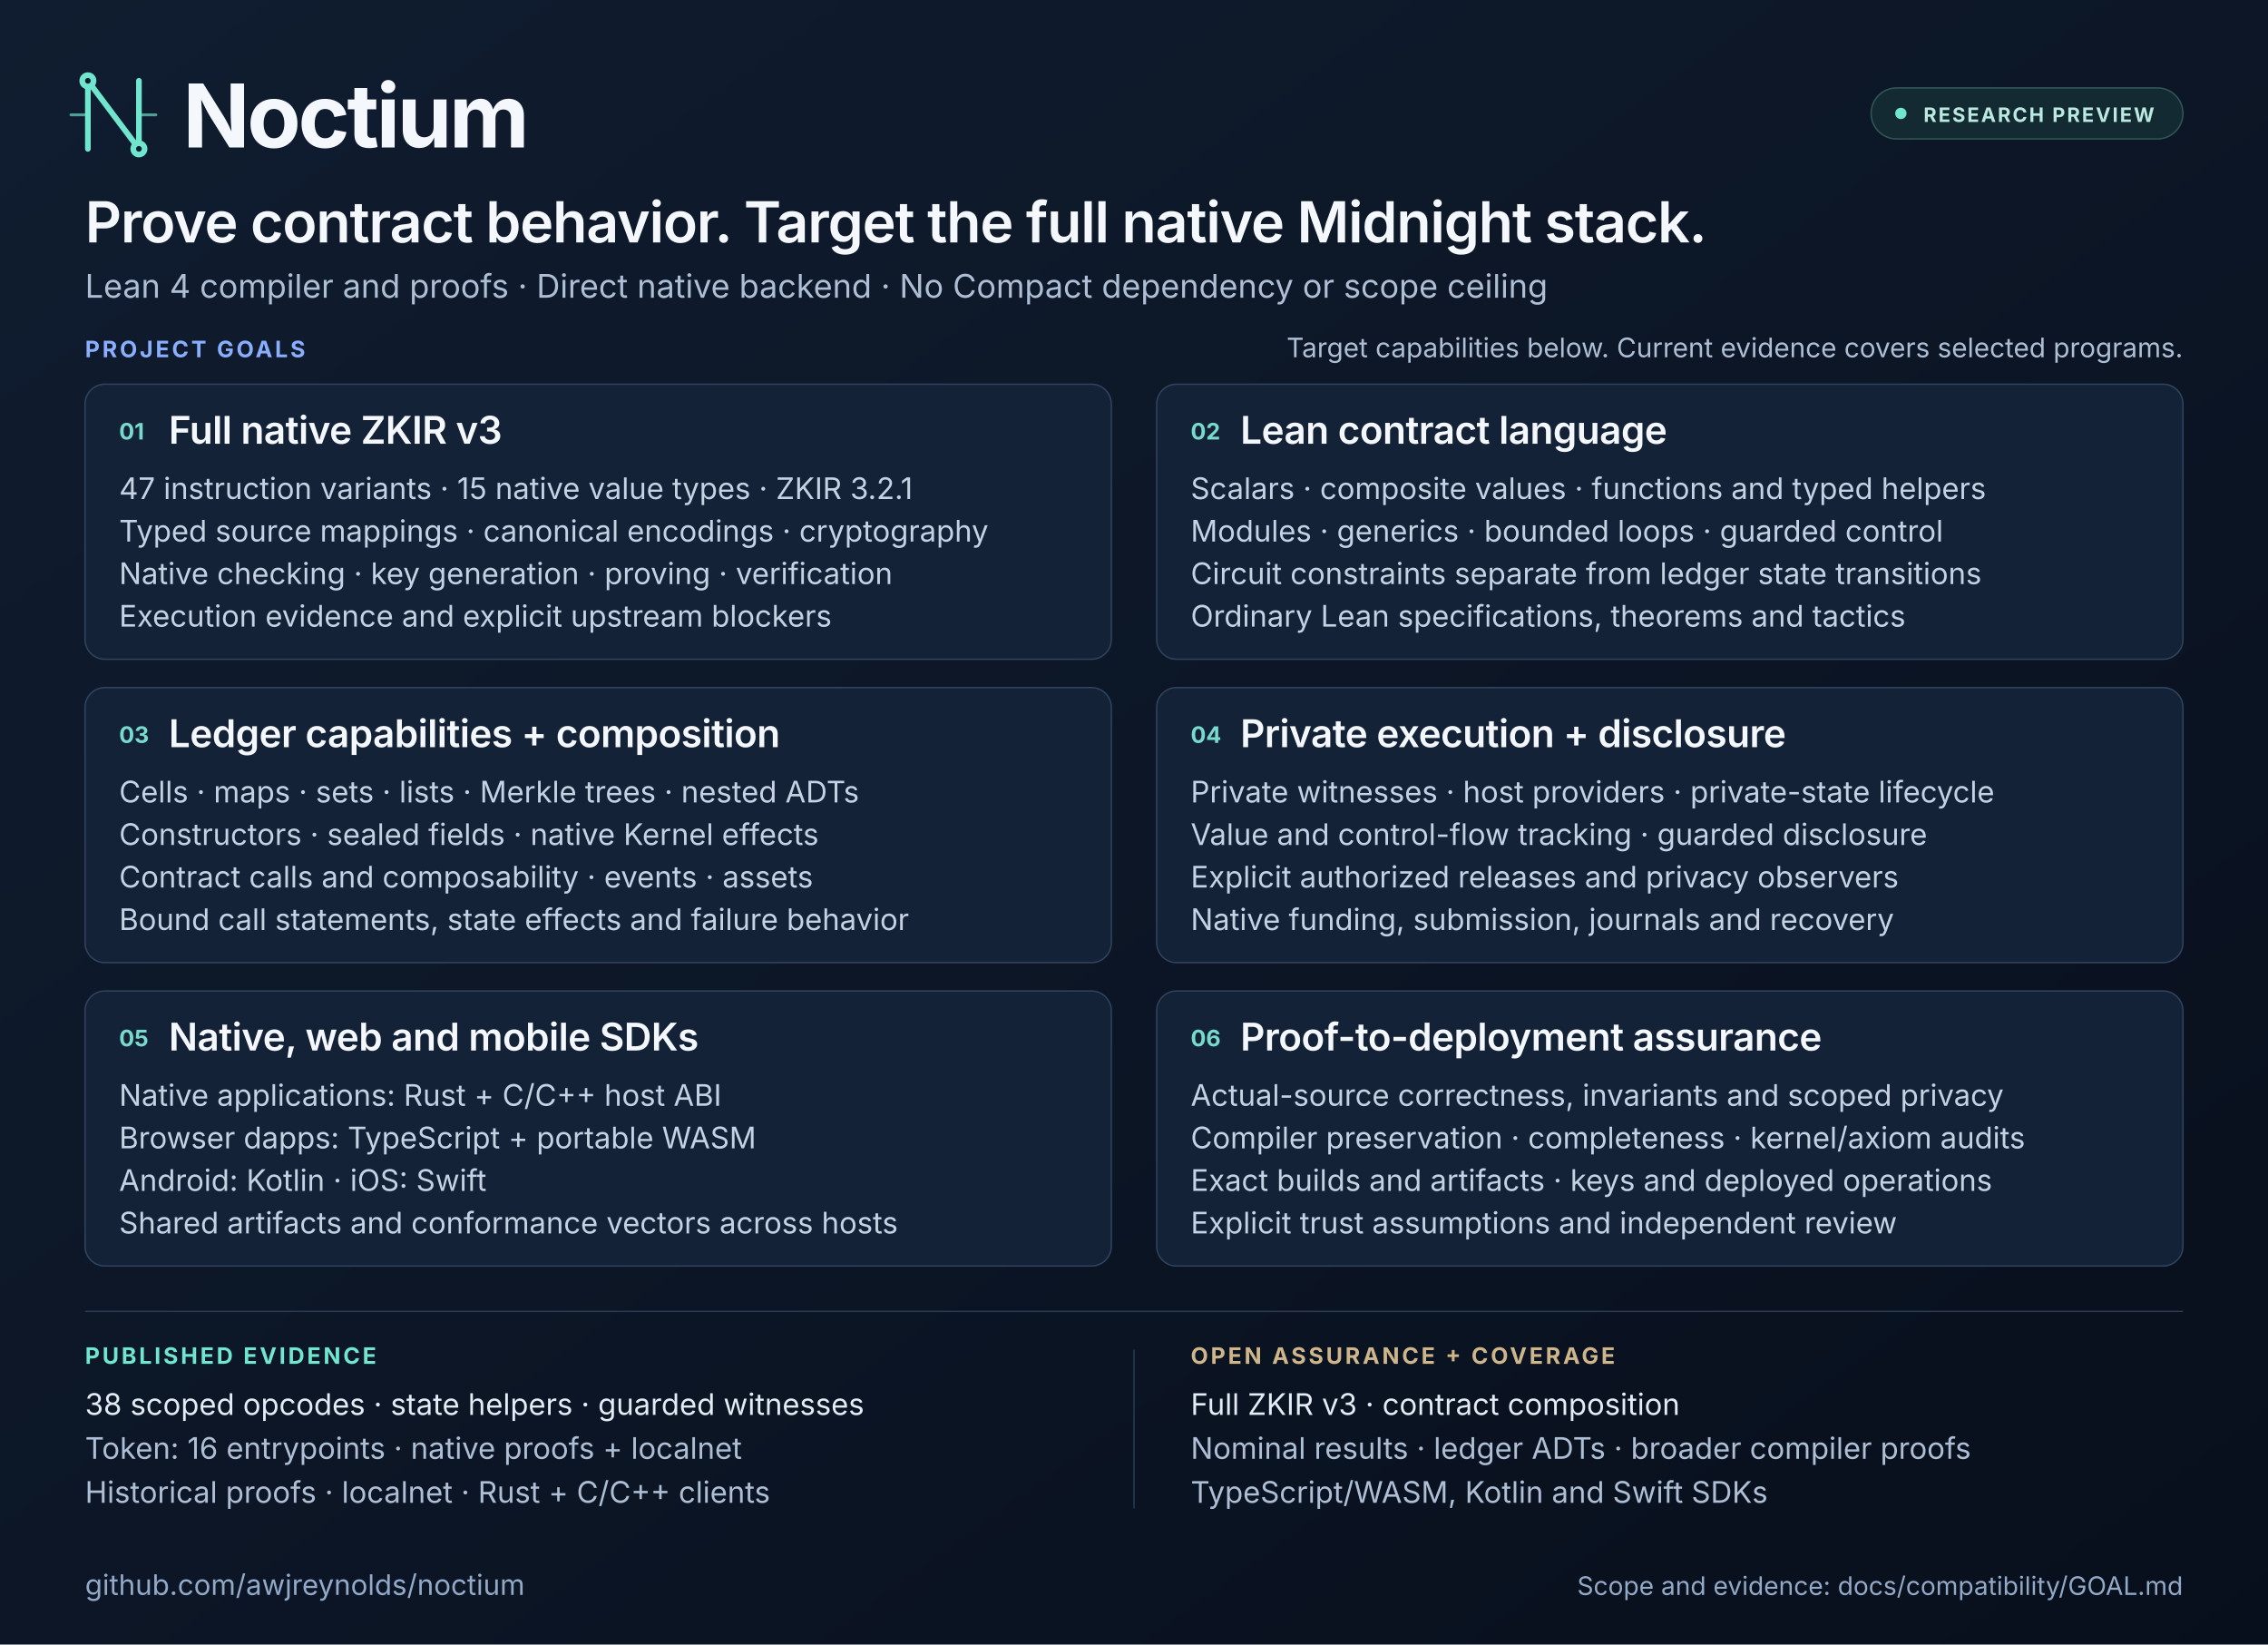
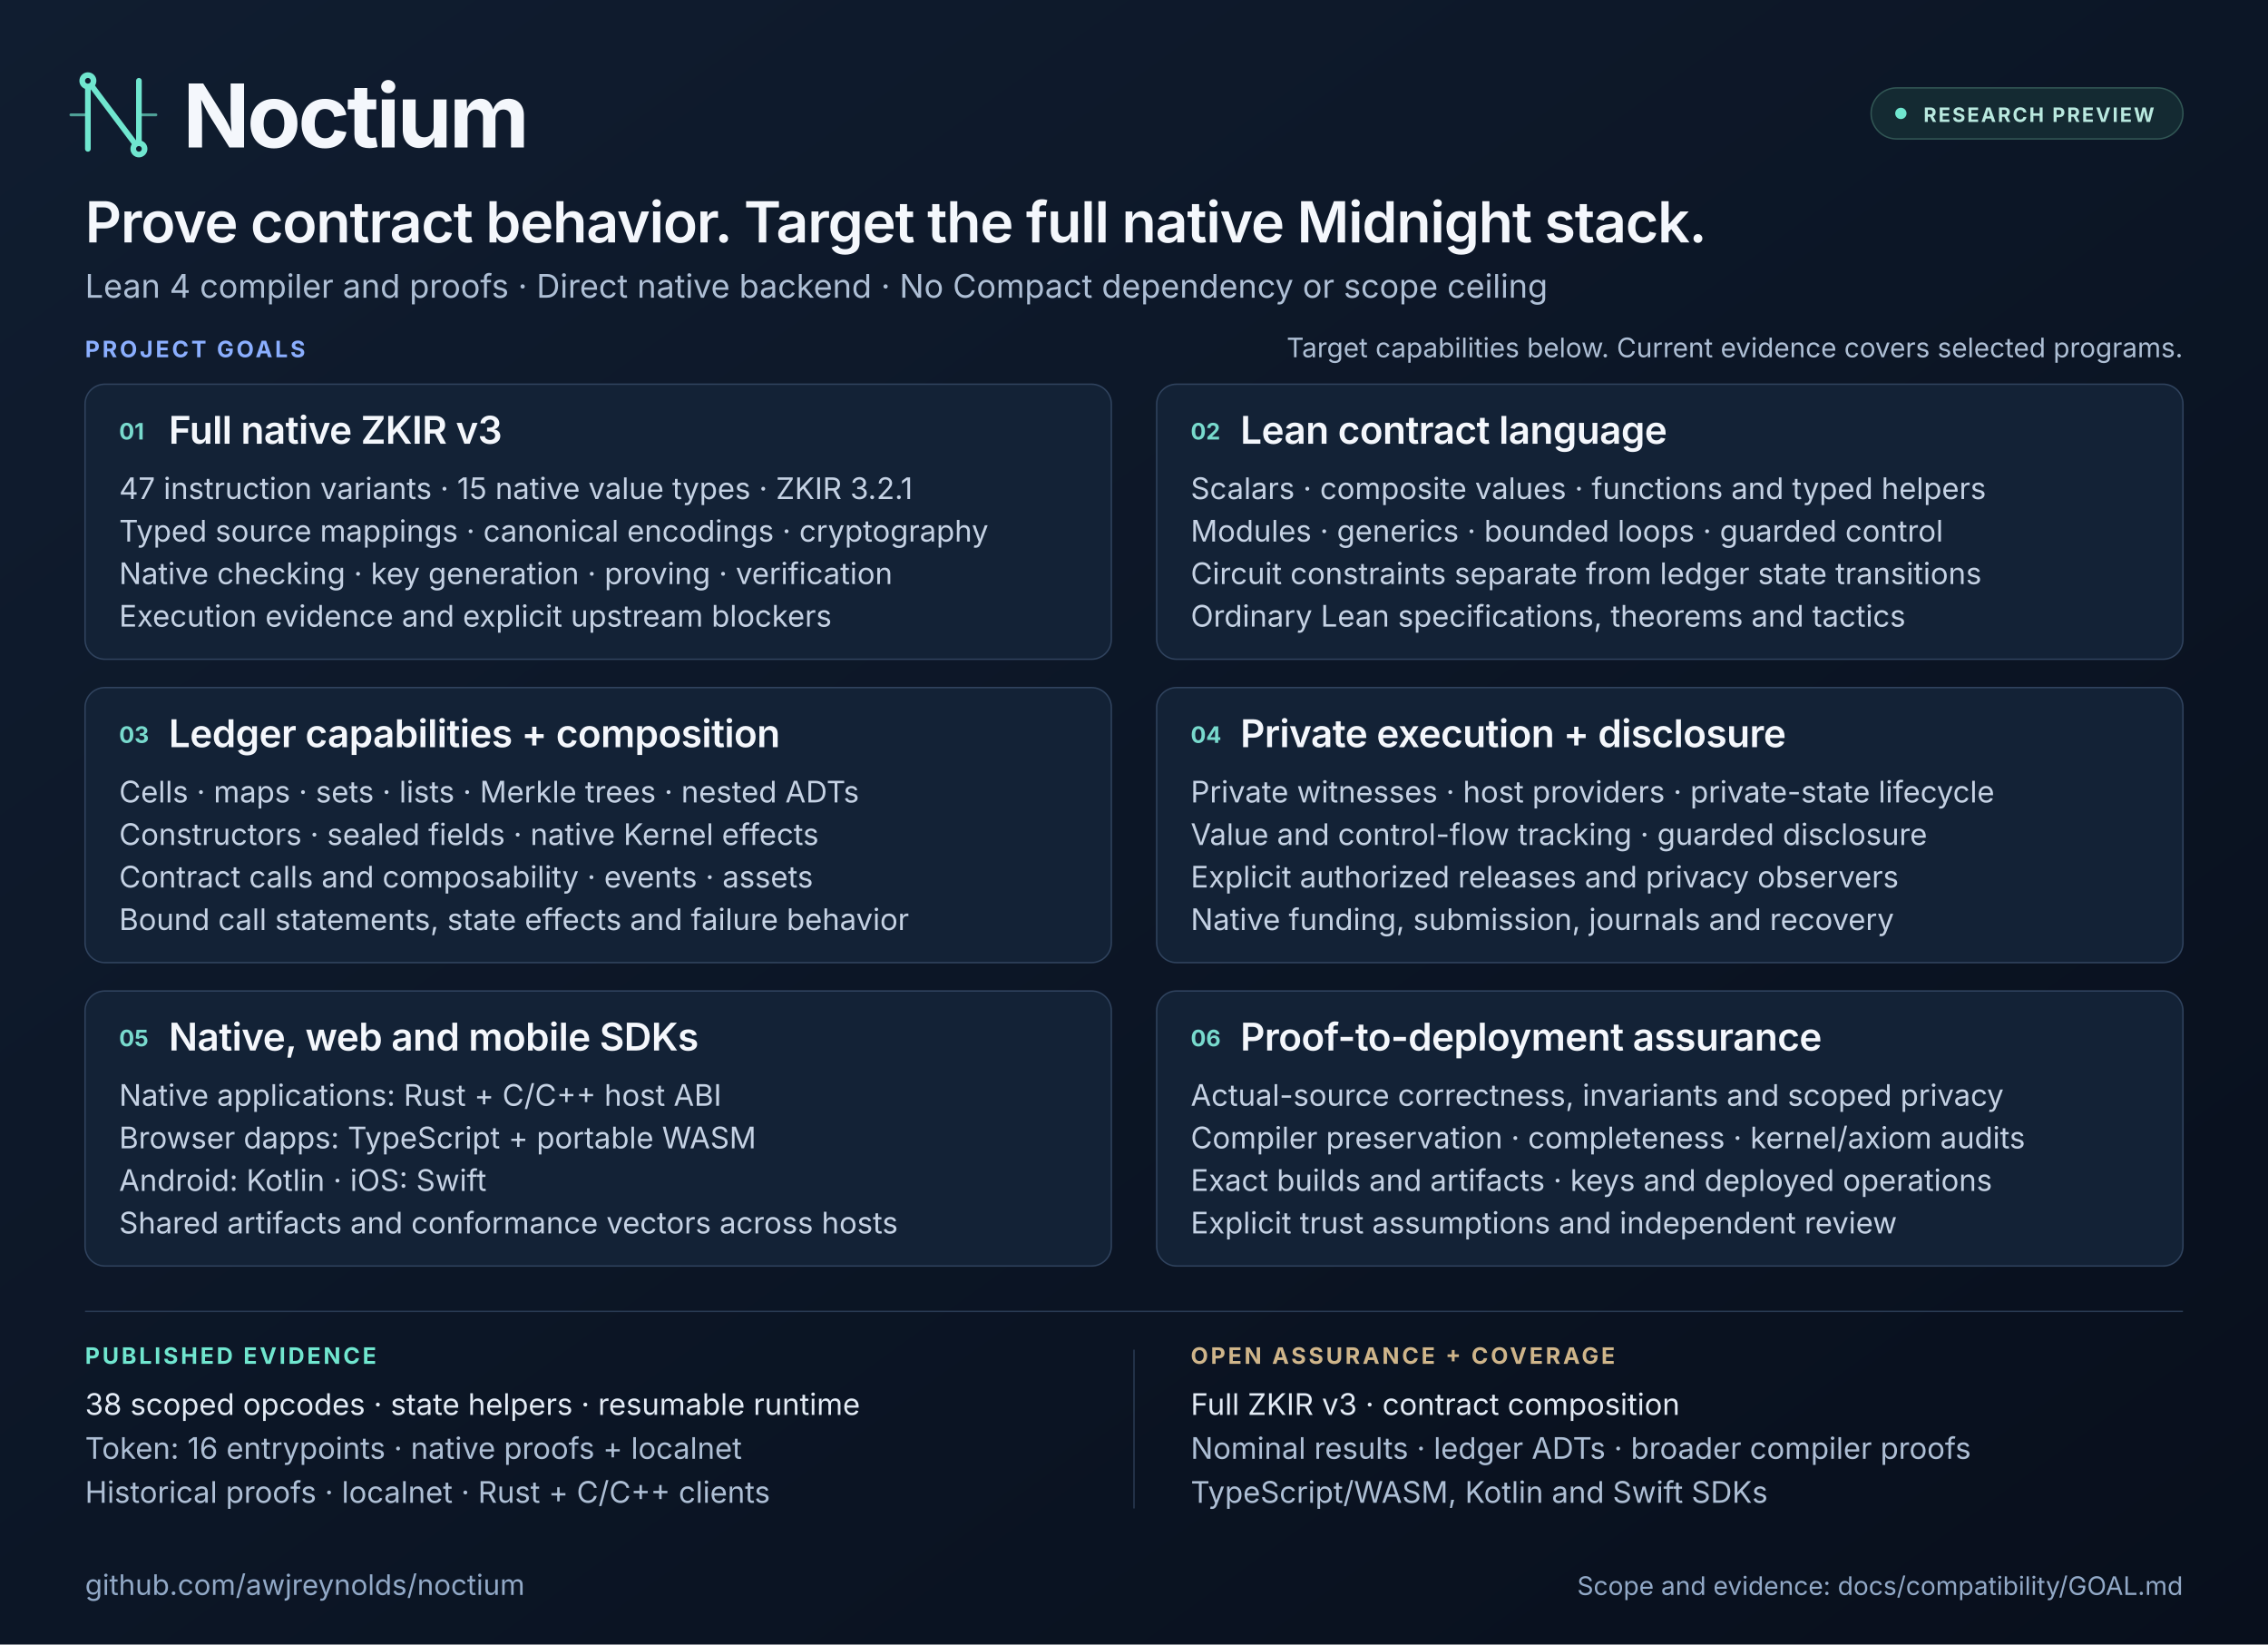
<svg xmlns="http://www.w3.org/2000/svg" width="1600" height="1160" viewBox="0 0 1600 1160" role="img" aria-labelledby="title description">
  <defs>
    <linearGradient id="background" x1="0" y1="0" x2="1" y2="1">
      <stop offset="0" stop-color="#101D30" />
      <stop offset="1" stop-color="#080F1C" />
    </linearGradient>
    <linearGradient id="accent" x1="0" y1="0" x2="1" y2="0">
      <stop offset="0" stop-color="#70E6CF" />
      <stop offset="1" stop-color="#8BAFFF" />
    </linearGradient>
  </defs>
  <rect width="1600" height="1160" fill="url(#background)" />
  <path d="M0 2H1600" stroke="url(#accent)" stroke-width="4" />
  <g stroke="#70E6CF" stroke-width="4" fill="none" stroke-linecap="round" stroke-linejoin="round">
    <path d="M62 105V57L98 105V57" />
    <path d="M50 81H62M98 81H110" stroke-width="2" opacity="0.65" />
    <circle cx="62" cy="57" r="4" fill="#101D30" />
    <circle cx="98" cy="105" r="4" fill="#101D30" />
  </g>
  <g font-family="Inter, Arial, Helvetica, sans-serif">
    <text x="129" y="104" fill="#F4F7FC" font-size="62" font-weight="700" letter-spacing="-2">Noctium</text>
    <rect x="1320" y="62" width="220" height="36" rx="18" fill="#142A32" stroke="#315654" />
    <circle cx="1341" cy="80" r="4" fill="#70E6CF" />
    <text x="1357" y="86" fill="#B9E9DF" font-size="14" font-weight="700" letter-spacing="1.3">RESEARCH PREVIEW</text>
    <text x="60" y="171" fill="#F4F7FC" font-size="40" font-weight="600" letter-spacing="-0.7">Prove contract behavior. Target the full native Midnight stack.</text>
    <text x="60" y="210" fill="#AEBFD5" font-size="23">Lean 4 compiler and proofs · Direct native backend · No Compact dependency or scope ceiling</text>
    <text x="60" y="252" fill="#8BAFFF" font-size="16" font-weight="700" letter-spacing="1.8">PROJECT GOALS</text>
    <text x="1540" y="252" fill="#AEBFD5" font-size="19" text-anchor="end">Target capabilities below. Current evidence covers selected programs.</text>
    <g fill="#132236" stroke="#30435E">
      <rect x="60" y="271" width="724" height="194" rx="14" />
      <rect x="816" y="271" width="724" height="194" rx="14" />
      <rect x="60" y="485" width="724" height="194" rx="14" />
      <rect x="816" y="485" width="724" height="194" rx="14" />
      <rect x="60" y="699" width="724" height="194" rx="14" />
      <rect x="816" y="699" width="724" height="194" rx="14" />
    </g>
    <g fill="#78DACD" font-size="16" font-weight="700">
      <text x="84" y="310">01</text>
      <text x="840" y="310">02</text>
      <text x="84" y="524">03</text>
      <text x="840" y="524">04</text>
      <text x="84" y="738">05</text>
      <text x="840" y="738">06</text>
    </g>
    <g fill="#F4F7FC" font-size="27" font-weight="600" letter-spacing="-0.3">
      <text x="119" y="313">Full native ZKIR v3</text>
      <text x="875" y="313">Lean contract language</text>
      <text x="119" y="527">Ledger capabilities + composition</text>
      <text x="875" y="527">Private execution + disclosure</text>
      <text x="119" y="741">Native, web and mobile SDKs</text>
      <text x="875" y="741">Proof-to-deployment assurance</text>
    </g>
    <g fill="#C5D2E4" font-size="21">
      <text x="84" y="352">47 instruction variants · 15 native value types · ZKIR 3.2.1</text>
      <text x="84" y="382">Typed source mappings · canonical encodings · cryptography</text>
      <text x="84" y="412">Native checking · key generation · proving · verification</text>
      <text x="84" y="442">Execution evidence and explicit upstream blockers</text>
      <text x="840" y="352">Scalars · composite values · functions and typed helpers</text>
      <text x="840" y="382">Modules · generics · bounded loops · guarded control</text>
      <text x="840" y="412">Circuit constraints separate from ledger state transitions</text>
      <text x="840" y="442">Ordinary Lean specifications, theorems and tactics</text>
      <text x="84" y="566">Cells · maps · sets · lists · Merkle trees · nested ADTs</text>
      <text x="84" y="596">Constructors · sealed fields · native Kernel effects</text>
      <text x="84" y="626">Contract calls and composability · events · assets</text>
      <text x="84" y="656">Bound call statements, state effects and failure behavior</text>
      <text x="840" y="566">Private witnesses · host providers · private-state lifecycle</text>
      <text x="840" y="596">Value and control-flow tracking · guarded disclosure</text>
      <text x="840" y="626">Explicit authorized releases and privacy observers</text>
      <text x="840" y="656">Native funding, submission, journals and recovery</text>
      <text x="84" y="780">Native applications: Rust + C/C++ host ABI</text>
      <text x="84" y="810">Browser dapps: TypeScript + portable WASM</text>
      <text x="84" y="840">Android: Kotlin · iOS: Swift</text>
      <text x="84" y="870">Shared artifacts and conformance vectors across hosts</text>
      <text x="840" y="780">Actual-source correctness, invariants and scoped privacy</text>
      <text x="840" y="810">Compiler preservation · completeness · kernel/axiom audits</text>
      <text x="840" y="840">Exact builds and artifacts · keys and deployed operations</text>
      <text x="840" y="870">Explicit trust assumptions and independent review</text>
    </g>
    <path d="M60 925H1540" stroke="#293A52" />
    <text x="60" y="962" fill="#70E6CF" font-size="16" font-weight="700" letter-spacing="1.8">PUBLISHED EVIDENCE</text>
-     <text x="60" y="998" fill="#E3EBF5" font-size="21">38 scoped opcodes · state helpers · guarded witnesses</text>
+     <text x="60" y="998" fill="#E3EBF5" font-size="21">38 scoped opcodes · state helpers · resumable runtime</text>
    <text x="60" y="1029" fill="#AEBFD5" font-size="21">Token: 16 entrypoints · native proofs + localnet</text>
    <text x="60" y="1060" fill="#AEBFD5" font-size="21">Historical proofs · localnet · Rust + C/C++ clients</text>
    <path d="M800 952V1064" stroke="#293A52" />
    <text x="840" y="962" fill="#CFB58A" font-size="16" font-weight="700" letter-spacing="1.8">OPEN ASSURANCE + COVERAGE</text>
    <text x="840" y="998" fill="#E3EBF5" font-size="21">Full ZKIR v3 · contract composition</text>
    <text x="840" y="1029" fill="#AEBFD5" font-size="21">Nominal results · ledger ADTs · broader compiler proofs</text>
    <text x="840" y="1060" fill="#AEBFD5" font-size="21">TypeScript/WASM, Kotlin and Swift SDKs</text>
    <text x="60" y="1125" fill="#92A9C7" font-size="20">github.com/awjreynolds/noctium</text>
    <text x="1540" y="1125" fill="#92A9C7" font-size="18" text-anchor="end">Scope and evidence: docs/compatibility/GOAL.md</text>
  </g>
</svg>
